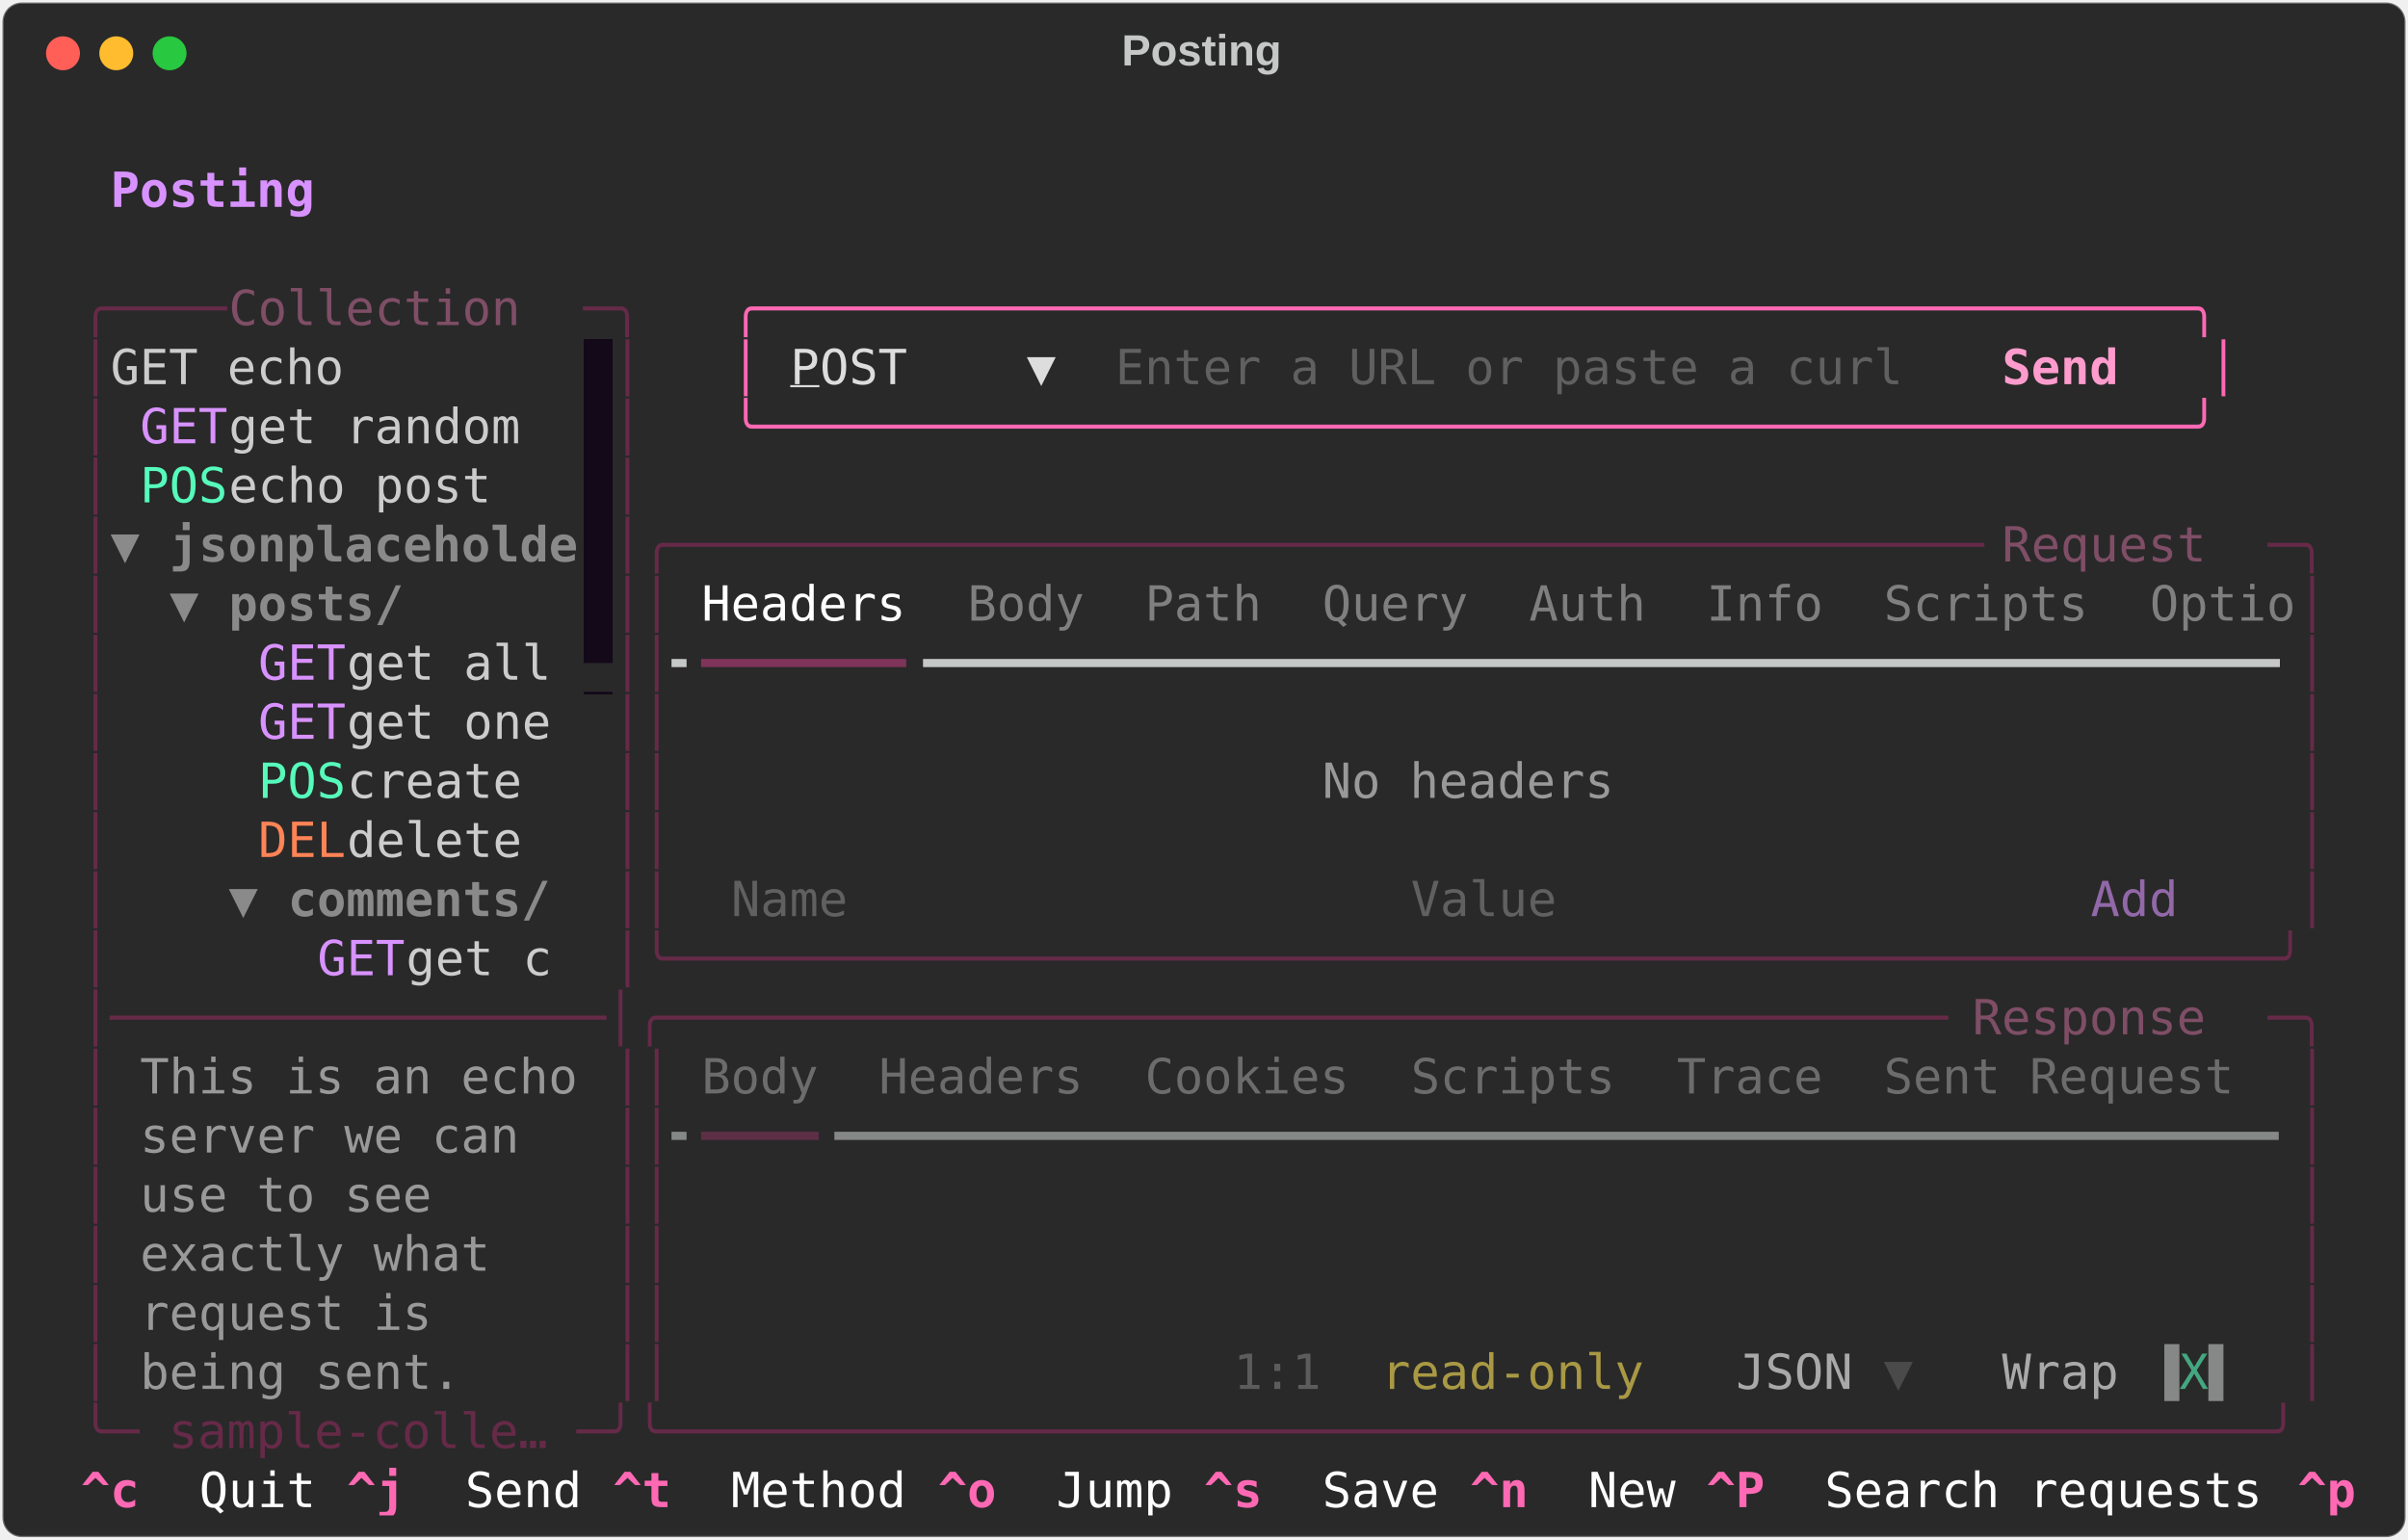
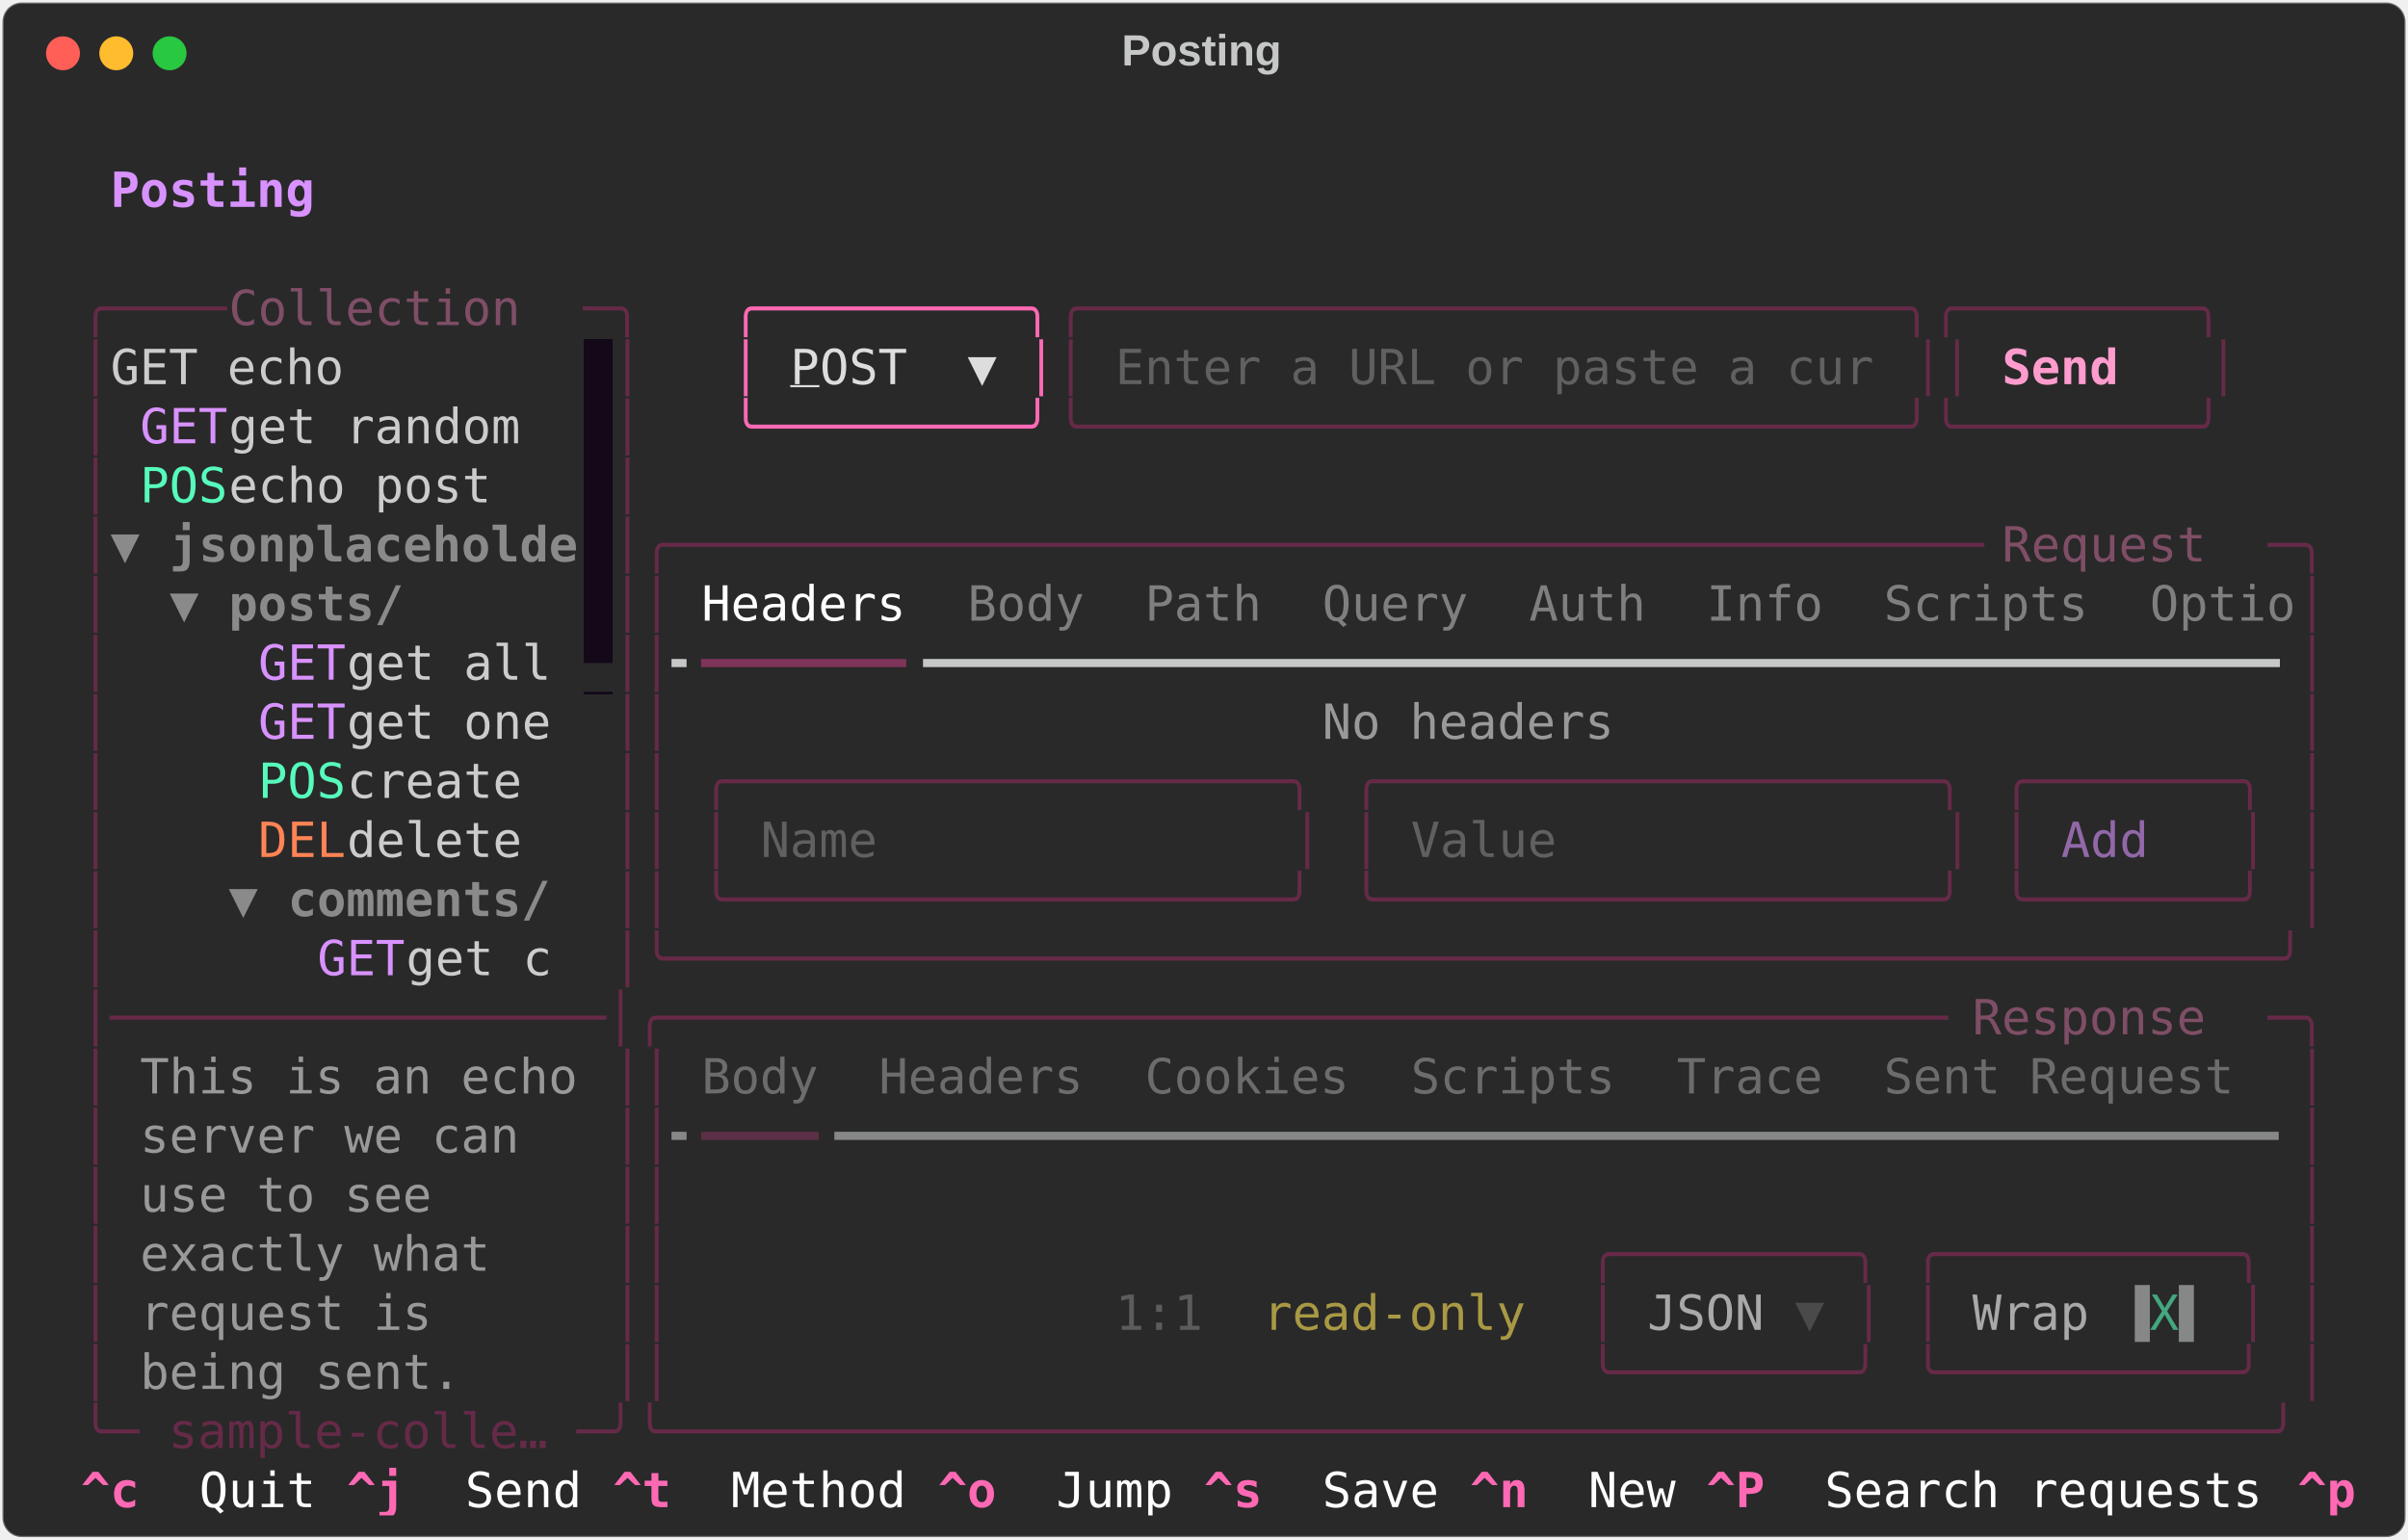
<svg xmlns="http://www.w3.org/2000/svg" class="rich-terminal" viewBox="0 0 994 635.6">
  <style>

    @font-face {
        font-family: "Fira Code";
        src: local("FiraCode-Regular"),
                url("https://cdnjs.cloudflare.com/ajax/libs/firacode/6.2.0/woff2/FiraCode-Regular.woff2") format("woff2"),
                url("https://cdnjs.cloudflare.com/ajax/libs/firacode/6.2.0/woff/FiraCode-Regular.woff") format("woff");
        font-style: normal;
        font-weight: 400;
    }
    @font-face {
        font-family: "Fira Code";
        src: local("FiraCode-Bold"),
                url("https://cdnjs.cloudflare.com/ajax/libs/firacode/6.2.0/woff2/FiraCode-Bold.woff2") format("woff2"),
                url("https://cdnjs.cloudflare.com/ajax/libs/firacode/6.2.0/woff/FiraCode-Bold.woff") format("woff");
        font-style: bold;
        font-weight: 700;
    }

    .terminal-matrix {
        font-family: Fira Code, monospace;
        font-size: 20px;
        line-height: 24.4px;
        font-variant-east-asian: full-width;
    }

    .terminal-title {
        font-size: 18px;
        font-weight: bold;
        font-family: arial;
    }

    .terminal-r1 { fill: #c5c8c6 }
.terminal-r2 { fill: #d892ff;font-weight: bold }
.terminal-r3 { fill: #662a48 }
.terminal-r4 { fill: #7f4e66 }
.terminal-r5 { fill: #ff69b4 }
.terminal-r6 { fill: #cccccc }
.terminal-r7 { fill: #292929 }
.terminal-r8 { fill: #dddddd;text-decoration: underline; }
.terminal-r9 { fill: #dddddd }
.terminal-r10 { fill: #606060 }
.terminal-r11 { fill: #ff9ccd;font-weight: bold }
.terminal-r12 { fill: #d892ff }
.terminal-r13 { fill: #56fbbc }
.terminal-r14 { fill: #999999 }
.terminal-r15 { fill: #8a8a8a }
.terminal-r16 { fill: #8a8a8a;font-weight: bold }
.terminal-r17 { fill: #ffffff }
.terminal-r18 { fill: #7f7f7f }
.terminal-r19 { fill: #7f345a }
.terminal-r20 { fill: #ff8456 }
.terminal-r21 { fill: #9268a9 }
.terminal-r22 { fill: #6c6c6c }
.terminal-r23 { fill: #868887 }
.terminal-r24 { fill: #5c2f46 }
.terminal-r25 { fill: #5c5c5c }
.terminal-r26 { fill: #a99944 }
.terminal-r27 { fill: #a9a9a9 }
.terminal-r28 { fill: #4a4a4a }
.terminal-r29 { fill: #44a781 }
.terminal-r30 { fill: #ff69b4;font-weight: bold }
    </style>
  <defs>
    <clipPath id="terminal-clip-terminal">
      <rect x="0" y="0" width="975.0" height="584.6" />
    </clipPath>
    <clipPath id="terminal-line-0">
      <rect x="0" y="1.5" width="976" height="24.65" />
    </clipPath>
    <clipPath id="terminal-line-1">
      <rect x="0" y="25.9" width="976" height="24.65" />
    </clipPath>
    <clipPath id="terminal-line-2">
      <rect x="0" y="50.3" width="976" height="24.65" />
    </clipPath>
    <clipPath id="terminal-line-3">
      <rect x="0" y="74.7" width="976" height="24.65" />
    </clipPath>
    <clipPath id="terminal-line-4">
      <rect x="0" y="99.1" width="976" height="24.65" />
    </clipPath>
    <clipPath id="terminal-line-5">
      <rect x="0" y="123.5" width="976" height="24.65" />
    </clipPath>
    <clipPath id="terminal-line-6">
      <rect x="0" y="147.9" width="976" height="24.65" />
    </clipPath>
    <clipPath id="terminal-line-7">
      <rect x="0" y="172.3" width="976" height="24.65" />
    </clipPath>
    <clipPath id="terminal-line-8">
      <rect x="0" y="196.7" width="976" height="24.65" />
    </clipPath>
    <clipPath id="terminal-line-9">
      <rect x="0" y="221.1" width="976" height="24.65" />
    </clipPath>
    <clipPath id="terminal-line-10">
      <rect x="0" y="245.5" width="976" height="24.65" />
    </clipPath>
    <clipPath id="terminal-line-11">
      <rect x="0" y="269.9" width="976" height="24.65" />
    </clipPath>
    <clipPath id="terminal-line-12">
      <rect x="0" y="294.3" width="976" height="24.65" />
    </clipPath>
    <clipPath id="terminal-line-13">
      <rect x="0" y="318.7" width="976" height="24.65" />
    </clipPath>
    <clipPath id="terminal-line-14">
      <rect x="0" y="343.1" width="976" height="24.65" />
    </clipPath>
    <clipPath id="terminal-line-15">
      <rect x="0" y="367.5" width="976" height="24.65" />
    </clipPath>
    <clipPath id="terminal-line-16">
      <rect x="0" y="391.9" width="976" height="24.65" />
    </clipPath>
    <clipPath id="terminal-line-17">
      <rect x="0" y="416.3" width="976" height="24.65" />
    </clipPath>
    <clipPath id="terminal-line-18">
      <rect x="0" y="440.7" width="976" height="24.65" />
    </clipPath>
    <clipPath id="terminal-line-19">
      <rect x="0" y="465.1" width="976" height="24.65" />
    </clipPath>
    <clipPath id="terminal-line-20">
      <rect x="0" y="489.5" width="976" height="24.65" />
    </clipPath>
    <clipPath id="terminal-line-21">
      <rect x="0" y="513.9" width="976" height="24.65" />
    </clipPath>
    <clipPath id="terminal-line-22">
      <rect x="0" y="538.3" width="976" height="24.65" />
    </clipPath>
  </defs>
  <rect fill="#292929" stroke="rgba(255,255,255,0.35)" stroke-width="1" x="1" y="1" width="992" height="633.6" rx="8" />
  <text class="terminal-title" fill="#c5c8c6" text-anchor="middle" x="496" y="27">Posting</text>
  <g transform="translate(26,22)">
    <circle cx="0" cy="0" r="7" fill="#ff5f57" />
    <circle cx="22" cy="0" r="7" fill="#febc2e" />
    <circle cx="44" cy="0" r="7" fill="#28c840" />
  </g>
  <g transform="translate(9, 41)" clip-path="url(#terminal-clip-terminal)">
    <rect fill="#130919" x="231.8" y="99.1" width="12.2" height="24.65" shape-rendering="crispEdges" />
    <rect fill="#130919" x="231.8" y="123.5" width="12.2" height="24.65" shape-rendering="crispEdges" />
    <rect fill="#130919" x="231.8" y="147.9" width="12.2" height="24.65" shape-rendering="crispEdges" />
    <rect fill="#130919" x="231.8" y="172.3" width="12.2" height="24.65" shape-rendering="crispEdges" />
    <rect fill="#130919" x="231.8" y="196.7" width="12.2" height="24.65" shape-rendering="crispEdges" />
    <rect fill="#130919" x="231.8" y="221.1" width="12.2" height="24.65" shape-rendering="crispEdges" />
    <g class="terminal-matrix">
      <text class="terminal-r1" x="976" y="20" textLength="12.2" clip-path="url(#terminal-line-0)">
</text>
      <text class="terminal-r2" x="36.6" y="44.4" textLength="85.4" clip-path="url(#terminal-line-1)">Posting</text>
      <text class="terminal-r1" x="976" y="44.4" textLength="12.2" clip-path="url(#terminal-line-1)">
</text>
      <text class="terminal-r1" x="976" y="68.8" textLength="12.2" clip-path="url(#terminal-line-2)">
</text>
      <text class="terminal-r3" x="24.4" y="93.2" textLength="61" clip-path="url(#terminal-line-3)">╭────</text>
      <text class="terminal-r4" x="85.4" y="93.2" textLength="146.4" clip-path="url(#terminal-line-3)"> Collection </text>
      <text class="terminal-r3" x="231.8" y="93.2" textLength="24.4" clip-path="url(#terminal-line-3)">─╮</text>
-       <text class="terminal-r5" x="292.8" y="93.2" textLength="622.2" clip-path="url(#terminal-line-3)">╭─────────────────────────────────────────────────╮</text>
+       <text class="terminal-r5" x="292.8" y="93.2" textLength="134.2" clip-path="url(#terminal-line-3)">╭─────────╮</text>
+       <text class="terminal-r3" x="427" y="93.2" textLength="488" clip-path="url(#terminal-line-3)">╭────────────────────────────╮╭────────╮</text>
      <text class="terminal-r1" x="976" y="93.2" textLength="12.2" clip-path="url(#terminal-line-3)">
</text>
      <text class="terminal-r3" x="24.4" y="117.6" textLength="12.2" clip-path="url(#terminal-line-4)">│</text>
      <text class="terminal-r6" x="36.6" y="117.6" textLength="109.8" clip-path="url(#terminal-line-4)"> GET echo</text>
      <text class="terminal-r3" x="244" y="117.6" textLength="12.2" clip-path="url(#terminal-line-4)">│</text>
      <text class="terminal-r5" x="292.8" y="117.6" textLength="12.2" clip-path="url(#terminal-line-4)">│</text>
      <text class="terminal-r8" x="317.2" y="117.6" textLength="12.2" clip-path="url(#terminal-line-4)">P</text>
      <text class="terminal-r9" x="329.4" y="117.6" textLength="36.6" clip-path="url(#terminal-line-4)">OST</text>
-       <text class="terminal-r9" x="414.8" y="117.6" textLength="12.2" clip-path="url(#terminal-line-4)">▼</text>
-       <text class="terminal-r10" x="451.4" y="117.6" textLength="341.6" clip-path="url(#terminal-line-4)">Enter a URL or paste a curl </text>
+       <text class="terminal-r9" x="390.4" y="117.6" textLength="12.2" clip-path="url(#terminal-line-4)">▼</text>
+       <text class="terminal-r5" x="414.8" y="117.6" textLength="12.2" clip-path="url(#terminal-line-4)">│</text>
+       <text class="terminal-r3" x="427" y="117.6" textLength="12.2" clip-path="url(#terminal-line-4)">│</text>
+       <text class="terminal-r10" x="451.4" y="117.6" textLength="317.2" clip-path="url(#terminal-line-4)">Enter a URL or paste a cur</text>
+       <text class="terminal-r3" x="780.8" y="117.6" textLength="24.4" clip-path="url(#terminal-line-4)">││</text>
      <text class="terminal-r11" x="817.4" y="117.6" textLength="73.2" clip-path="url(#terminal-line-4)"> Send </text>
-       <text class="terminal-r5" x="902.8" y="117.6" textLength="12.2" clip-path="url(#terminal-line-4)">│</text>
+       <text class="terminal-r3" x="902.8" y="117.6" textLength="12.2" clip-path="url(#terminal-line-4)">│</text>
      <text class="terminal-r1" x="976" y="117.6" textLength="12.2" clip-path="url(#terminal-line-4)">
</text>
      <text class="terminal-r3" x="24.4" y="142" textLength="12.2" clip-path="url(#terminal-line-5)">│</text>
      <text class="terminal-r12" x="48.8" y="142" textLength="36.6" clip-path="url(#terminal-line-5)">GET</text>
      <text class="terminal-r6" x="85.4" y="142" textLength="146.4" clip-path="url(#terminal-line-5)"> get random </text>
      <text class="terminal-r3" x="244" y="142" textLength="12.2" clip-path="url(#terminal-line-5)">│</text>
-       <text class="terminal-r5" x="292.8" y="142" textLength="622.2" clip-path="url(#terminal-line-5)">╰─────────────────────────────────────────────────╯</text>
+       <text class="terminal-r5" x="292.8" y="142" textLength="134.2" clip-path="url(#terminal-line-5)">╰─────────╯</text>
+       <text class="terminal-r3" x="427" y="142" textLength="488" clip-path="url(#terminal-line-5)">╰────────────────────────────╯╰────────╯</text>
      <text class="terminal-r1" x="976" y="142" textLength="12.2" clip-path="url(#terminal-line-5)">
</text>
      <text class="terminal-r3" x="24.4" y="166.4" textLength="12.2" clip-path="url(#terminal-line-6)">│</text>
      <text class="terminal-r13" x="48.8" y="166.4" textLength="36.6" clip-path="url(#terminal-line-6)">POS</text>
      <text class="terminal-r6" x="85.4" y="166.4" textLength="122" clip-path="url(#terminal-line-6)"> echo post</text>
      <text class="terminal-r3" x="244" y="166.4" textLength="12.2" clip-path="url(#terminal-line-6)">│</text>
      <text class="terminal-r1" x="976" y="166.4" textLength="12.2" clip-path="url(#terminal-line-6)">
</text>
      <text class="terminal-r3" x="24.4" y="190.8" textLength="12.2" clip-path="url(#terminal-line-7)">│</text>
      <text class="terminal-r15" x="36.6" y="190.8" textLength="24.4" clip-path="url(#terminal-line-7)">▼ </text>
      <text class="terminal-r16" x="61" y="190.8" textLength="170.8" clip-path="url(#terminal-line-7)">jsonplaceholde</text>
      <text class="terminal-r3" x="244" y="190.8" textLength="573.4" clip-path="url(#terminal-line-7)">│╭─────────────────────────────────────────────</text>
      <text class="terminal-r4" x="817.4" y="190.8" textLength="109.8" clip-path="url(#terminal-line-7)"> Request </text>
      <text class="terminal-r3" x="927.2" y="190.8" textLength="24.4" clip-path="url(#terminal-line-7)">─╮</text>
      <text class="terminal-r1" x="976" y="190.8" textLength="12.2" clip-path="url(#terminal-line-7)">
</text>
      <text class="terminal-r3" x="24.4" y="215.2" textLength="12.2" clip-path="url(#terminal-line-8)">│</text>
      <text class="terminal-r15" x="61" y="215.2" textLength="24.4" clip-path="url(#terminal-line-8)">▼ </text>
      <text class="terminal-r16" x="85.4" y="215.2" textLength="73.2" clip-path="url(#terminal-line-8)">posts/</text>
      <text class="terminal-r3" x="244" y="215.2" textLength="24.4" clip-path="url(#terminal-line-8)">││</text>
      <text class="terminal-r17" x="280.6" y="215.2" textLength="85.4" clip-path="url(#terminal-line-8)">Headers</text>
      <text class="terminal-r18" x="390.4" y="215.2" textLength="48.8" clip-path="url(#terminal-line-8)">Body</text>
      <text class="terminal-r18" x="463.6" y="215.2" textLength="48.8" clip-path="url(#terminal-line-8)">Path</text>
      <text class="terminal-r18" x="536.8" y="215.2" textLength="61" clip-path="url(#terminal-line-8)">Query</text>
      <text class="terminal-r18" x="622.2" y="215.2" textLength="48.8" clip-path="url(#terminal-line-8)">Auth</text>
      <text class="terminal-r18" x="695.4" y="215.2" textLength="48.8" clip-path="url(#terminal-line-8)">Info</text>
      <text class="terminal-r18" x="768.6" y="215.2" textLength="85.4" clip-path="url(#terminal-line-8)">Scripts</text>
      <text class="terminal-r18" x="878.4" y="215.2" textLength="61" clip-path="url(#terminal-line-8)">Optio</text>
      <text class="terminal-r3" x="939.4" y="215.2" textLength="12.2" clip-path="url(#terminal-line-8)">│</text>
      <text class="terminal-r1" x="976" y="215.2" textLength="12.2" clip-path="url(#terminal-line-8)">
</text>
      <text class="terminal-r3" x="24.4" y="239.6" textLength="12.2" clip-path="url(#terminal-line-9)">│</text>
      <text class="terminal-r12" x="97.6" y="239.6" textLength="36.6" clip-path="url(#terminal-line-9)">GET</text>
      <text class="terminal-r6" x="134.2" y="239.6" textLength="97.6" clip-path="url(#terminal-line-9)"> get all</text>
      <text class="terminal-r7" x="231.8" y="239.6" textLength="12.2" clip-path="url(#terminal-line-9)">▄</text>
      <text class="terminal-r3" x="244" y="239.6" textLength="24.4" clip-path="url(#terminal-line-9)">││</text>
      <text class="terminal-r1" x="268.4" y="239.6" textLength="12.2" clip-path="url(#terminal-line-9)">╸</text>
      <text class="terminal-r19" x="280.6" y="239.6" textLength="85.4" clip-path="url(#terminal-line-9)">━━━━━━━</text>
      <text class="terminal-r1" x="366" y="239.6" textLength="573.4" clip-path="url(#terminal-line-9)">╺━━━━━━━━━━━━━━━━━━━━━━━━━━━━━━━━━━━━━━━━━━━━━━</text>
      <text class="terminal-r3" x="939.4" y="239.6" textLength="12.2" clip-path="url(#terminal-line-9)">│</text>
      <text class="terminal-r1" x="976" y="239.6" textLength="12.2" clip-path="url(#terminal-line-9)">
</text>
      <text class="terminal-r3" x="24.4" y="264" textLength="12.2" clip-path="url(#terminal-line-10)">│</text>
      <text class="terminal-r12" x="97.6" y="264" textLength="36.6" clip-path="url(#terminal-line-10)">GET</text>
      <text class="terminal-r6" x="134.2" y="264" textLength="97.6" clip-path="url(#terminal-line-10)"> get one</text>
      <text class="terminal-r3" x="244" y="264" textLength="24.4" clip-path="url(#terminal-line-10)">││</text>
+       <text class="terminal-r14" x="536.8" y="264" textLength="122" clip-path="url(#terminal-line-10)">No headers</text>
      <text class="terminal-r3" x="939.4" y="264" textLength="12.2" clip-path="url(#terminal-line-10)">│</text>
      <text class="terminal-r1" x="976" y="264" textLength="12.2" clip-path="url(#terminal-line-10)">
</text>
      <text class="terminal-r3" x="24.4" y="288.4" textLength="12.2" clip-path="url(#terminal-line-11)">│</text>
      <text class="terminal-r13" x="97.6" y="288.4" textLength="36.6" clip-path="url(#terminal-line-11)">POS</text>
      <text class="terminal-r6" x="134.2" y="288.4" textLength="85.4" clip-path="url(#terminal-line-11)"> create</text>
      <text class="terminal-r3" x="244" y="288.4" textLength="24.4" clip-path="url(#terminal-line-11)">││</text>
-       <text class="terminal-r14" x="536.8" y="288.4" textLength="122" clip-path="url(#terminal-line-11)">No headers</text>
+       <text class="terminal-r3" x="280.6" y="288.4" textLength="256.2" clip-path="url(#terminal-line-11)">╭───────────────────╮</text>
+       <text class="terminal-r3" x="549" y="288.4" textLength="256.2" clip-path="url(#terminal-line-11)">╭───────────────────╮</text>
+       <text class="terminal-r3" x="817.4" y="288.4" textLength="109.8" clip-path="url(#terminal-line-11)">╭───────╮</text>
      <text class="terminal-r3" x="939.4" y="288.4" textLength="12.2" clip-path="url(#terminal-line-11)">│</text>
      <text class="terminal-r1" x="976" y="288.4" textLength="12.2" clip-path="url(#terminal-line-11)">
</text>
      <text class="terminal-r3" x="24.4" y="312.8" textLength="12.2" clip-path="url(#terminal-line-12)">│</text>
      <text class="terminal-r20" x="97.6" y="312.8" textLength="36.6" clip-path="url(#terminal-line-12)">DEL</text>
      <text class="terminal-r6" x="134.2" y="312.8" textLength="97.6" clip-path="url(#terminal-line-12)"> delete </text>
      <text class="terminal-r3" x="244" y="312.8" textLength="24.4" clip-path="url(#terminal-line-12)">││</text>
+       <text class="terminal-r3" x="280.6" y="312.8" textLength="12.2" clip-path="url(#terminal-line-12)">│</text>
+       <text class="terminal-r10" x="305" y="312.8" textLength="48.8" clip-path="url(#terminal-line-12)">Name</text>
+       <text class="terminal-r3" x="524.6" y="312.8" textLength="12.2" clip-path="url(#terminal-line-12)">│</text>
+       <text class="terminal-r3" x="549" y="312.8" textLength="12.2" clip-path="url(#terminal-line-12)">│</text>
+       <text class="terminal-r10" x="573.4" y="312.8" textLength="61" clip-path="url(#terminal-line-12)">Value</text>
+       <text class="terminal-r3" x="793" y="312.8" textLength="12.2" clip-path="url(#terminal-line-12)">│</text>
+       <text class="terminal-r3" x="817.4" y="312.8" textLength="12.2" clip-path="url(#terminal-line-12)">│</text>
+       <text class="terminal-r21" x="841.8" y="312.8" textLength="61" clip-path="url(#terminal-line-12)"> Add </text>
+       <text class="terminal-r3" x="915" y="312.8" textLength="12.2" clip-path="url(#terminal-line-12)">│</text>
      <text class="terminal-r3" x="939.4" y="312.8" textLength="12.2" clip-path="url(#terminal-line-12)">│</text>
      <text class="terminal-r1" x="976" y="312.8" textLength="12.2" clip-path="url(#terminal-line-12)">
</text>
      <text class="terminal-r3" x="24.4" y="337.2" textLength="12.2" clip-path="url(#terminal-line-13)">│</text>
      <text class="terminal-r15" x="85.4" y="337.2" textLength="24.4" clip-path="url(#terminal-line-13)">▼ </text>
      <text class="terminal-r16" x="109.8" y="337.2" textLength="109.8" clip-path="url(#terminal-line-13)">comments/</text>
      <text class="terminal-r3" x="244" y="337.2" textLength="24.4" clip-path="url(#terminal-line-13)">││</text>
-       <text class="terminal-r10" x="292.8" y="337.2" textLength="48.8" clip-path="url(#terminal-line-13)">Name</text>
-       <text class="terminal-r10" x="573.4" y="337.2" textLength="61" clip-path="url(#terminal-line-13)">Value</text>
-       <text class="terminal-r21" x="854" y="337.2" textLength="61" clip-path="url(#terminal-line-13)"> Add </text>
+       <text class="terminal-r3" x="280.6" y="337.2" textLength="256.2" clip-path="url(#terminal-line-13)">╰───────────────────╯</text>
+       <text class="terminal-r3" x="549" y="337.2" textLength="256.2" clip-path="url(#terminal-line-13)">╰───────────────────╯</text>
+       <text class="terminal-r3" x="817.4" y="337.2" textLength="109.8" clip-path="url(#terminal-line-13)">╰───────╯</text>
      <text class="terminal-r3" x="939.4" y="337.2" textLength="12.2" clip-path="url(#terminal-line-13)">│</text>
      <text class="terminal-r1" x="976" y="337.2" textLength="12.2" clip-path="url(#terminal-line-13)">
</text>
      <text class="terminal-r3" x="24.4" y="361.6" textLength="12.2" clip-path="url(#terminal-line-14)">│</text>
      <text class="terminal-r12" x="122" y="361.6" textLength="36.6" clip-path="url(#terminal-line-14)">GET</text>
      <text class="terminal-r6" x="158.6" y="361.6" textLength="73.2" clip-path="url(#terminal-line-14)"> get c</text>
      <text class="terminal-r3" x="244" y="361.6" textLength="707.6" clip-path="url(#terminal-line-14)">│╰───────────────────────────────────────────────────────╯</text>
      <text class="terminal-r1" x="976" y="361.6" textLength="12.2" clip-path="url(#terminal-line-14)">
</text>
      <text class="terminal-r3" x="24.4" y="386" textLength="780.8" clip-path="url(#terminal-line-15)">│─────────────────│╭────────────────────────────────────────────</text>
      <text class="terminal-r4" x="805.2" y="386" textLength="122" clip-path="url(#terminal-line-15)"> Response </text>
      <text class="terminal-r3" x="927.2" y="386" textLength="24.4" clip-path="url(#terminal-line-15)">─╮</text>
      <text class="terminal-r1" x="976" y="386" textLength="12.2" clip-path="url(#terminal-line-15)">
</text>
      <text class="terminal-r3" x="24.4" y="410.4" textLength="12.2" clip-path="url(#terminal-line-16)">│</text>
      <text class="terminal-r14" x="48.8" y="410.4" textLength="183" clip-path="url(#terminal-line-16)">This is an echo</text>
      <text class="terminal-r3" x="244" y="410.4" textLength="24.4" clip-path="url(#terminal-line-16)">││</text>
      <text class="terminal-r22" x="280.6" y="410.4" textLength="48.8" clip-path="url(#terminal-line-16)">Body</text>
      <text class="terminal-r22" x="353.8" y="410.4" textLength="85.4" clip-path="url(#terminal-line-16)">Headers</text>
      <text class="terminal-r22" x="463.6" y="410.4" textLength="85.4" clip-path="url(#terminal-line-16)">Cookies</text>
      <text class="terminal-r22" x="573.4" y="410.4" textLength="85.4" clip-path="url(#terminal-line-16)">Scripts</text>
      <text class="terminal-r22" x="683.2" y="410.4" textLength="61" clip-path="url(#terminal-line-16)">Trace</text>
      <text class="terminal-r22" x="768.6" y="410.4" textLength="146.4" clip-path="url(#terminal-line-16)">Sent Request</text>
      <text class="terminal-r3" x="939.4" y="410.4" textLength="12.2" clip-path="url(#terminal-line-16)">│</text>
      <text class="terminal-r1" x="976" y="410.4" textLength="12.2" clip-path="url(#terminal-line-16)">
</text>
      <text class="terminal-r3" x="24.4" y="434.8" textLength="12.2" clip-path="url(#terminal-line-17)">│</text>
      <text class="terminal-r14" x="48.8" y="434.8" textLength="158.6" clip-path="url(#terminal-line-17)">server we can</text>
      <text class="terminal-r3" x="244" y="434.8" textLength="24.4" clip-path="url(#terminal-line-17)">││</text>
      <text class="terminal-r23" x="268.4" y="434.8" textLength="12.2" clip-path="url(#terminal-line-17)">╸</text>
      <text class="terminal-r24" x="280.6" y="434.8" textLength="48.8" clip-path="url(#terminal-line-17)">━━━━</text>
      <text class="terminal-r23" x="329.4" y="434.8" textLength="610" clip-path="url(#terminal-line-17)">╺━━━━━━━━━━━━━━━━━━━━━━━━━━━━━━━━━━━━━━━━━━━━━━━━━</text>
      <text class="terminal-r3" x="939.4" y="434.8" textLength="12.2" clip-path="url(#terminal-line-17)">│</text>
      <text class="terminal-r1" x="976" y="434.8" textLength="12.2" clip-path="url(#terminal-line-17)">
</text>
      <text class="terminal-r3" x="24.4" y="459.2" textLength="12.2" clip-path="url(#terminal-line-18)">│</text>
      <text class="terminal-r14" x="48.8" y="459.2" textLength="122" clip-path="url(#terminal-line-18)">use to see</text>
      <text class="terminal-r3" x="244" y="459.2" textLength="24.4" clip-path="url(#terminal-line-18)">││</text>
      <text class="terminal-r3" x="939.4" y="459.2" textLength="12.2" clip-path="url(#terminal-line-18)">│</text>
      <text class="terminal-r1" x="976" y="459.2" textLength="12.2" clip-path="url(#terminal-line-18)">
</text>
      <text class="terminal-r3" x="24.4" y="483.6" textLength="12.2" clip-path="url(#terminal-line-19)">│</text>
      <text class="terminal-r14" x="48.8" y="483.6" textLength="146.4" clip-path="url(#terminal-line-19)">exactly what</text>
      <text class="terminal-r3" x="244" y="483.6" textLength="24.4" clip-path="url(#terminal-line-19)">││</text>
+       <text class="terminal-r3" x="646.6" y="483.6" textLength="122" clip-path="url(#terminal-line-19)">╭────────╮</text>
+       <text class="terminal-r3" x="780.8" y="483.6" textLength="146.4" clip-path="url(#terminal-line-19)">╭──────────╮</text>
      <text class="terminal-r3" x="939.4" y="483.6" textLength="12.2" clip-path="url(#terminal-line-19)">│</text>
      <text class="terminal-r1" x="976" y="483.6" textLength="12.2" clip-path="url(#terminal-line-19)">
</text>
      <text class="terminal-r3" x="24.4" y="508" textLength="12.2" clip-path="url(#terminal-line-20)">│</text>
      <text class="terminal-r14" x="48.8" y="508" textLength="122" clip-path="url(#terminal-line-20)">request is</text>
      <text class="terminal-r3" x="244" y="508" textLength="24.4" clip-path="url(#terminal-line-20)">││</text>
+       <text class="terminal-r25" x="451.4" y="508" textLength="36.6" clip-path="url(#terminal-line-20)">1:1</text>
+       <text class="terminal-r26" x="512.4" y="508" textLength="109.8" clip-path="url(#terminal-line-20)">read-only</text>
+       <text class="terminal-r3" x="646.6" y="508" textLength="12.2" clip-path="url(#terminal-line-20)">│</text>
+       <text class="terminal-r27" x="671" y="508" textLength="48.8" clip-path="url(#terminal-line-20)">JSON</text>
+       <text class="terminal-r28" x="732" y="508" textLength="12.2" clip-path="url(#terminal-line-20)">▼</text>
+       <text class="terminal-r3" x="756.4" y="508" textLength="12.2" clip-path="url(#terminal-line-20)">│</text>
+       <text class="terminal-r3" x="780.8" y="508" textLength="12.2" clip-path="url(#terminal-line-20)">│</text>
+       <text class="terminal-r27" x="805.2" y="508" textLength="48.8" clip-path="url(#terminal-line-20)">Wrap</text>
+       <text class="terminal-r23" x="866.2" y="508" textLength="12.2" clip-path="url(#terminal-line-20)">▐</text>
+       <text class="terminal-r29" x="878.4" y="508" textLength="12.2" clip-path="url(#terminal-line-20)">X</text>
+       <text class="terminal-r23" x="890.6" y="508" textLength="12.2" clip-path="url(#terminal-line-20)">▌</text>
+       <text class="terminal-r3" x="915" y="508" textLength="12.2" clip-path="url(#terminal-line-20)">│</text>
      <text class="terminal-r3" x="939.4" y="508" textLength="12.2" clip-path="url(#terminal-line-20)">│</text>
      <text class="terminal-r1" x="976" y="508" textLength="12.2" clip-path="url(#terminal-line-20)">
</text>
      <text class="terminal-r3" x="24.4" y="532.4" textLength="12.2" clip-path="url(#terminal-line-21)">│</text>
      <text class="terminal-r14" x="48.8" y="532.4" textLength="134.2" clip-path="url(#terminal-line-21)">being sent.</text>
      <text class="terminal-r3" x="244" y="532.4" textLength="24.4" clip-path="url(#terminal-line-21)">││</text>
-       <text class="terminal-r25" x="500.2" y="532.4" textLength="36.6" clip-path="url(#terminal-line-21)">1:1</text>
-       <text class="terminal-r26" x="561.2" y="532.4" textLength="109.8" clip-path="url(#terminal-line-21)">read-only</text>
-       <text class="terminal-r27" x="707.6" y="532.4" textLength="48.8" clip-path="url(#terminal-line-21)">JSON</text>
-       <text class="terminal-r28" x="768.6" y="532.4" textLength="12.2" clip-path="url(#terminal-line-21)">▼</text>
-       <text class="terminal-r27" x="817.4" y="532.4" textLength="48.8" clip-path="url(#terminal-line-21)">Wrap</text>
-       <text class="terminal-r23" x="878.4" y="532.4" textLength="12.2" clip-path="url(#terminal-line-21)">▐</text>
-       <text class="terminal-r29" x="890.6" y="532.4" textLength="12.2" clip-path="url(#terminal-line-21)">X</text>
-       <text class="terminal-r23" x="902.8" y="532.4" textLength="12.2" clip-path="url(#terminal-line-21)">▌</text>
+       <text class="terminal-r3" x="646.6" y="532.4" textLength="122" clip-path="url(#terminal-line-21)">╰────────╯</text>
+       <text class="terminal-r3" x="780.8" y="532.4" textLength="146.4" clip-path="url(#terminal-line-21)">╰──────────╯</text>
      <text class="terminal-r3" x="939.4" y="532.4" textLength="12.2" clip-path="url(#terminal-line-21)">│</text>
      <text class="terminal-r1" x="976" y="532.4" textLength="12.2" clip-path="url(#terminal-line-21)">
</text>
      <text class="terminal-r3" x="24.4" y="556.8" textLength="927.2" clip-path="url(#terminal-line-22)">╰─ sample-colle… ─╯╰───────────────────────────────────────────────────────╯</text>
      <text class="terminal-r1" x="976" y="556.8" textLength="12.2" clip-path="url(#terminal-line-22)">
</text>
      <text class="terminal-r30" x="24.4" y="581.2" textLength="48.8" clip-path="url(#terminal-line-23)"> ^c </text>
      <text class="terminal-r17" x="73.2" y="581.2" textLength="61" clip-path="url(#terminal-line-23)">Quit </text>
      <text class="terminal-r30" x="134.2" y="581.2" textLength="48.8" clip-path="url(#terminal-line-23)"> ^j </text>
      <text class="terminal-r17" x="183" y="581.2" textLength="61" clip-path="url(#terminal-line-23)">Send </text>
      <text class="terminal-r30" x="244" y="581.2" textLength="48.8" clip-path="url(#terminal-line-23)"> ^t </text>
      <text class="terminal-r17" x="292.8" y="581.2" textLength="85.4" clip-path="url(#terminal-line-23)">Method </text>
      <text class="terminal-r30" x="378.2" y="581.2" textLength="48.8" clip-path="url(#terminal-line-23)"> ^o </text>
      <text class="terminal-r17" x="427" y="581.2" textLength="61" clip-path="url(#terminal-line-23)">Jump </text>
      <text class="terminal-r30" x="488" y="581.2" textLength="48.8" clip-path="url(#terminal-line-23)"> ^s </text>
      <text class="terminal-r17" x="536.8" y="581.2" textLength="61" clip-path="url(#terminal-line-23)">Save </text>
      <text class="terminal-r30" x="597.8" y="581.2" textLength="48.8" clip-path="url(#terminal-line-23)"> ^n </text>
      <text class="terminal-r17" x="646.6" y="581.2" textLength="48.8" clip-path="url(#terminal-line-23)">New </text>
      <text class="terminal-r30" x="695.4" y="581.2" textLength="48.8" clip-path="url(#terminal-line-23)"> ^P </text>
      <text class="terminal-r17" x="744.2" y="581.2" textLength="195.2" clip-path="url(#terminal-line-23)">Search requests </text>
      <text class="terminal-r30" x="939.4" y="581.2" textLength="36.6" clip-path="url(#terminal-line-23)"> ^p</text>
    </g>
  </g>
</svg>
